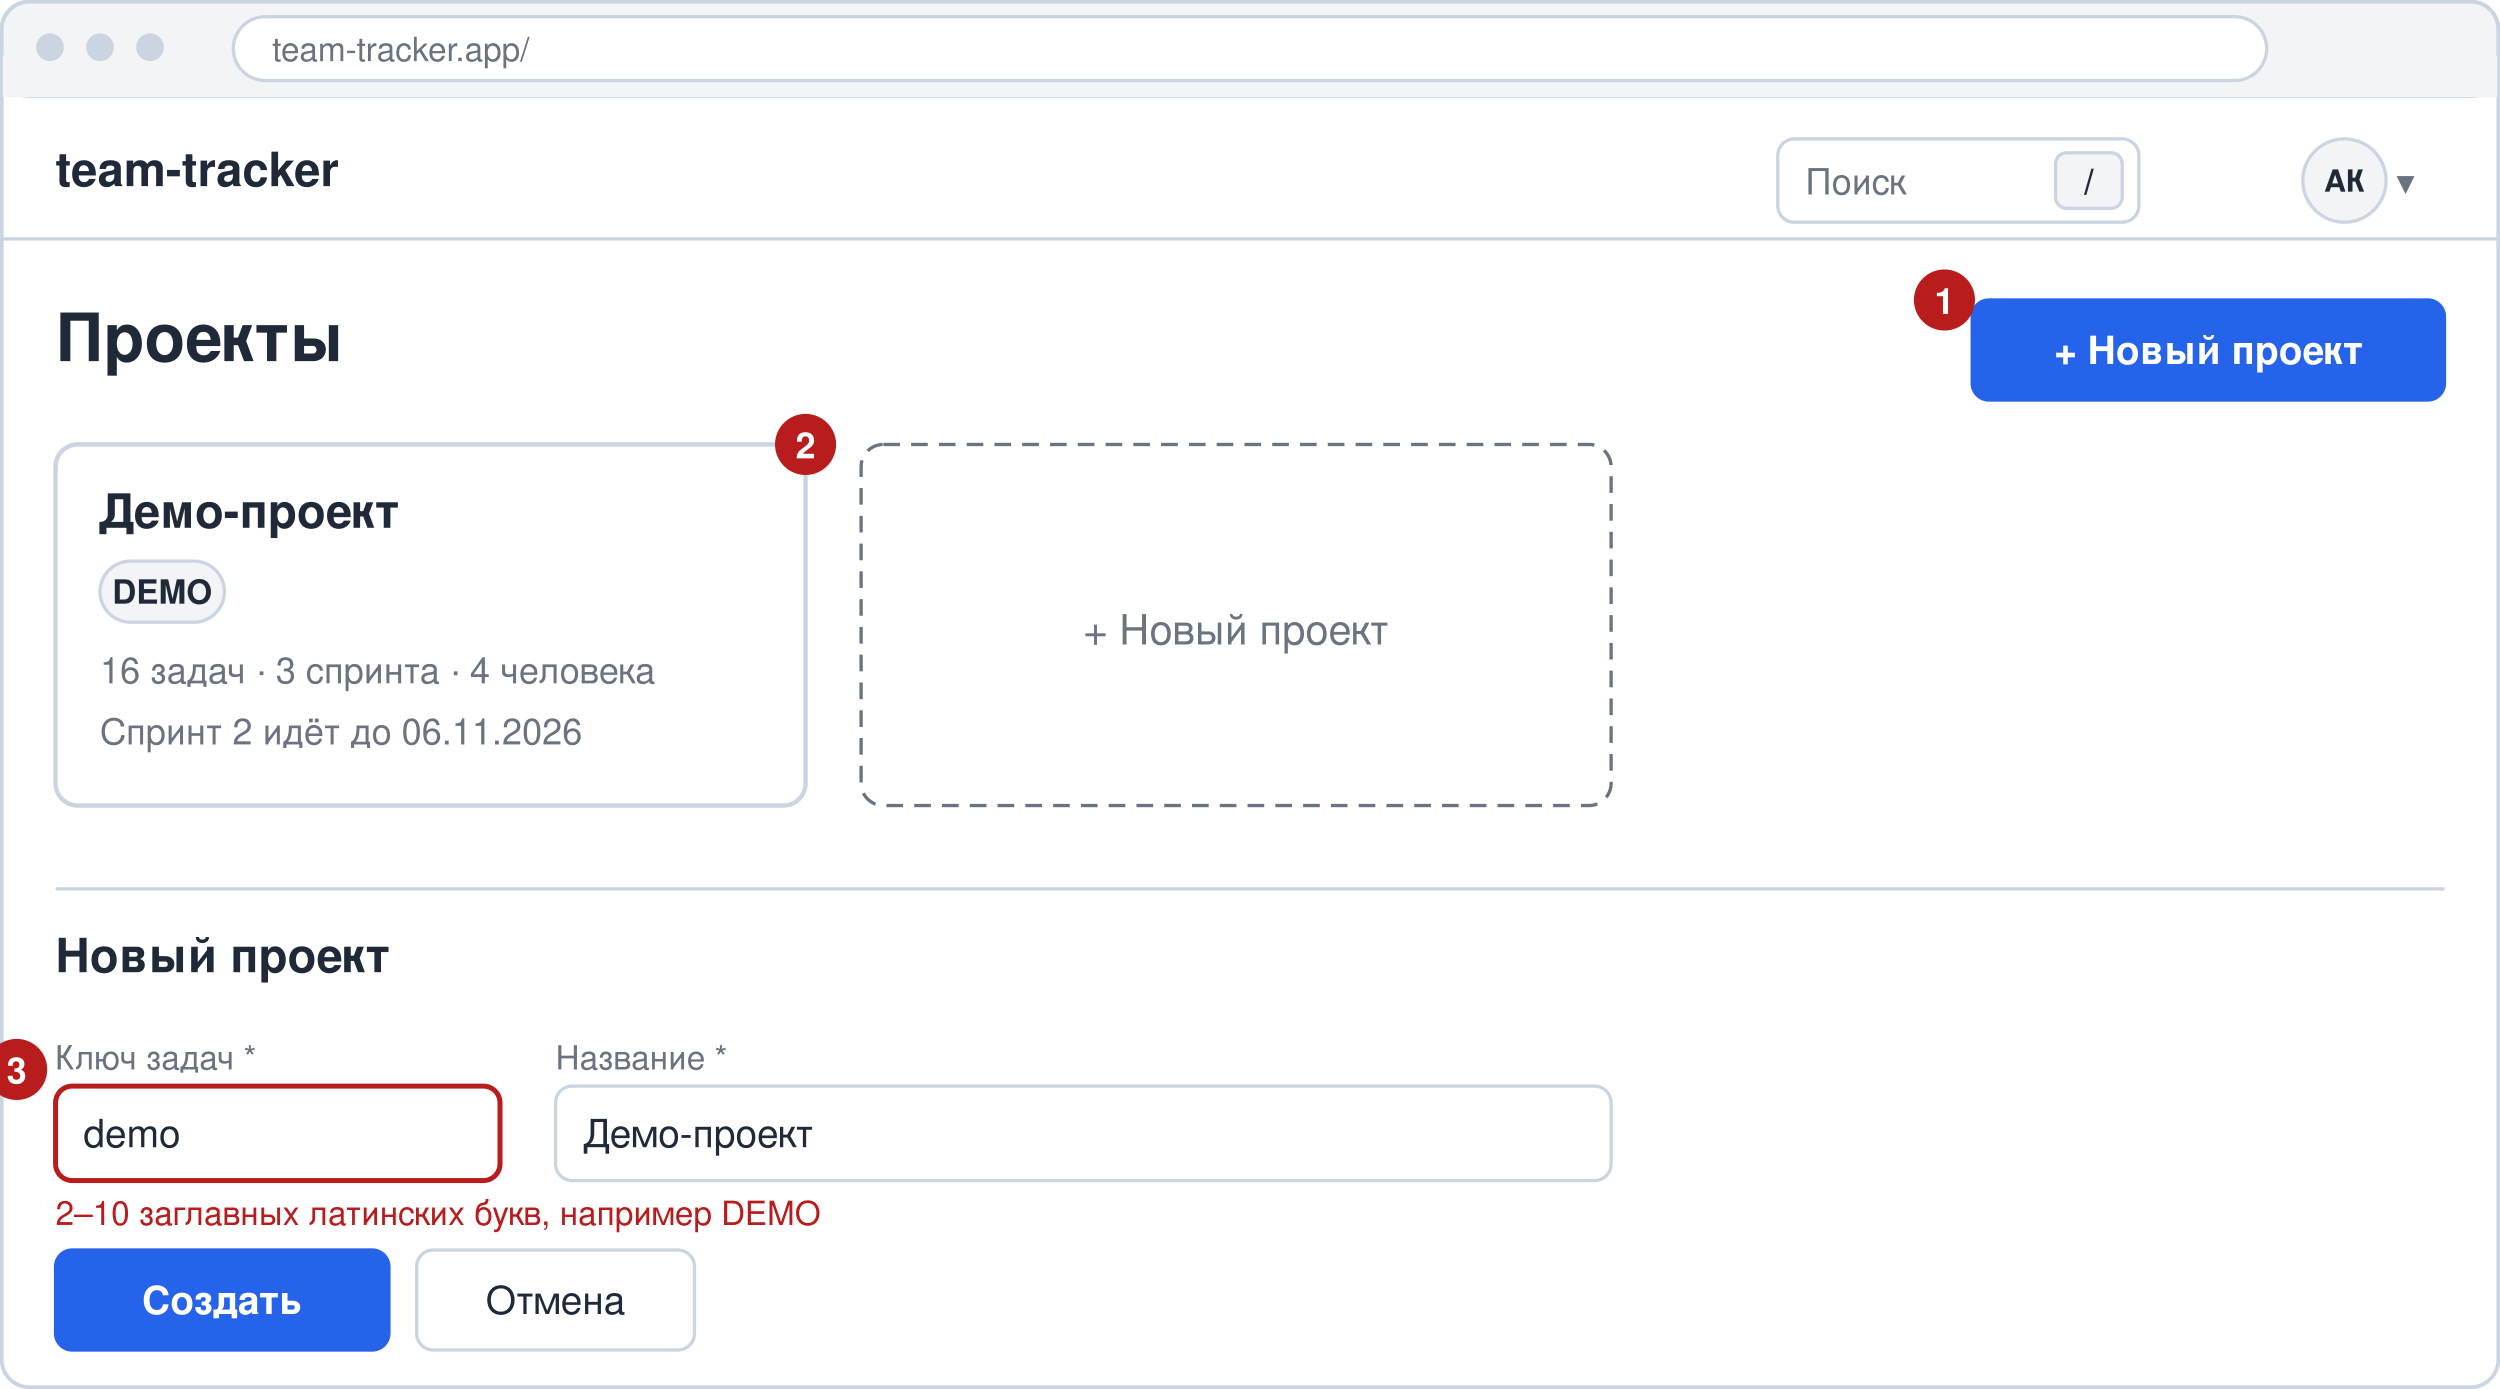
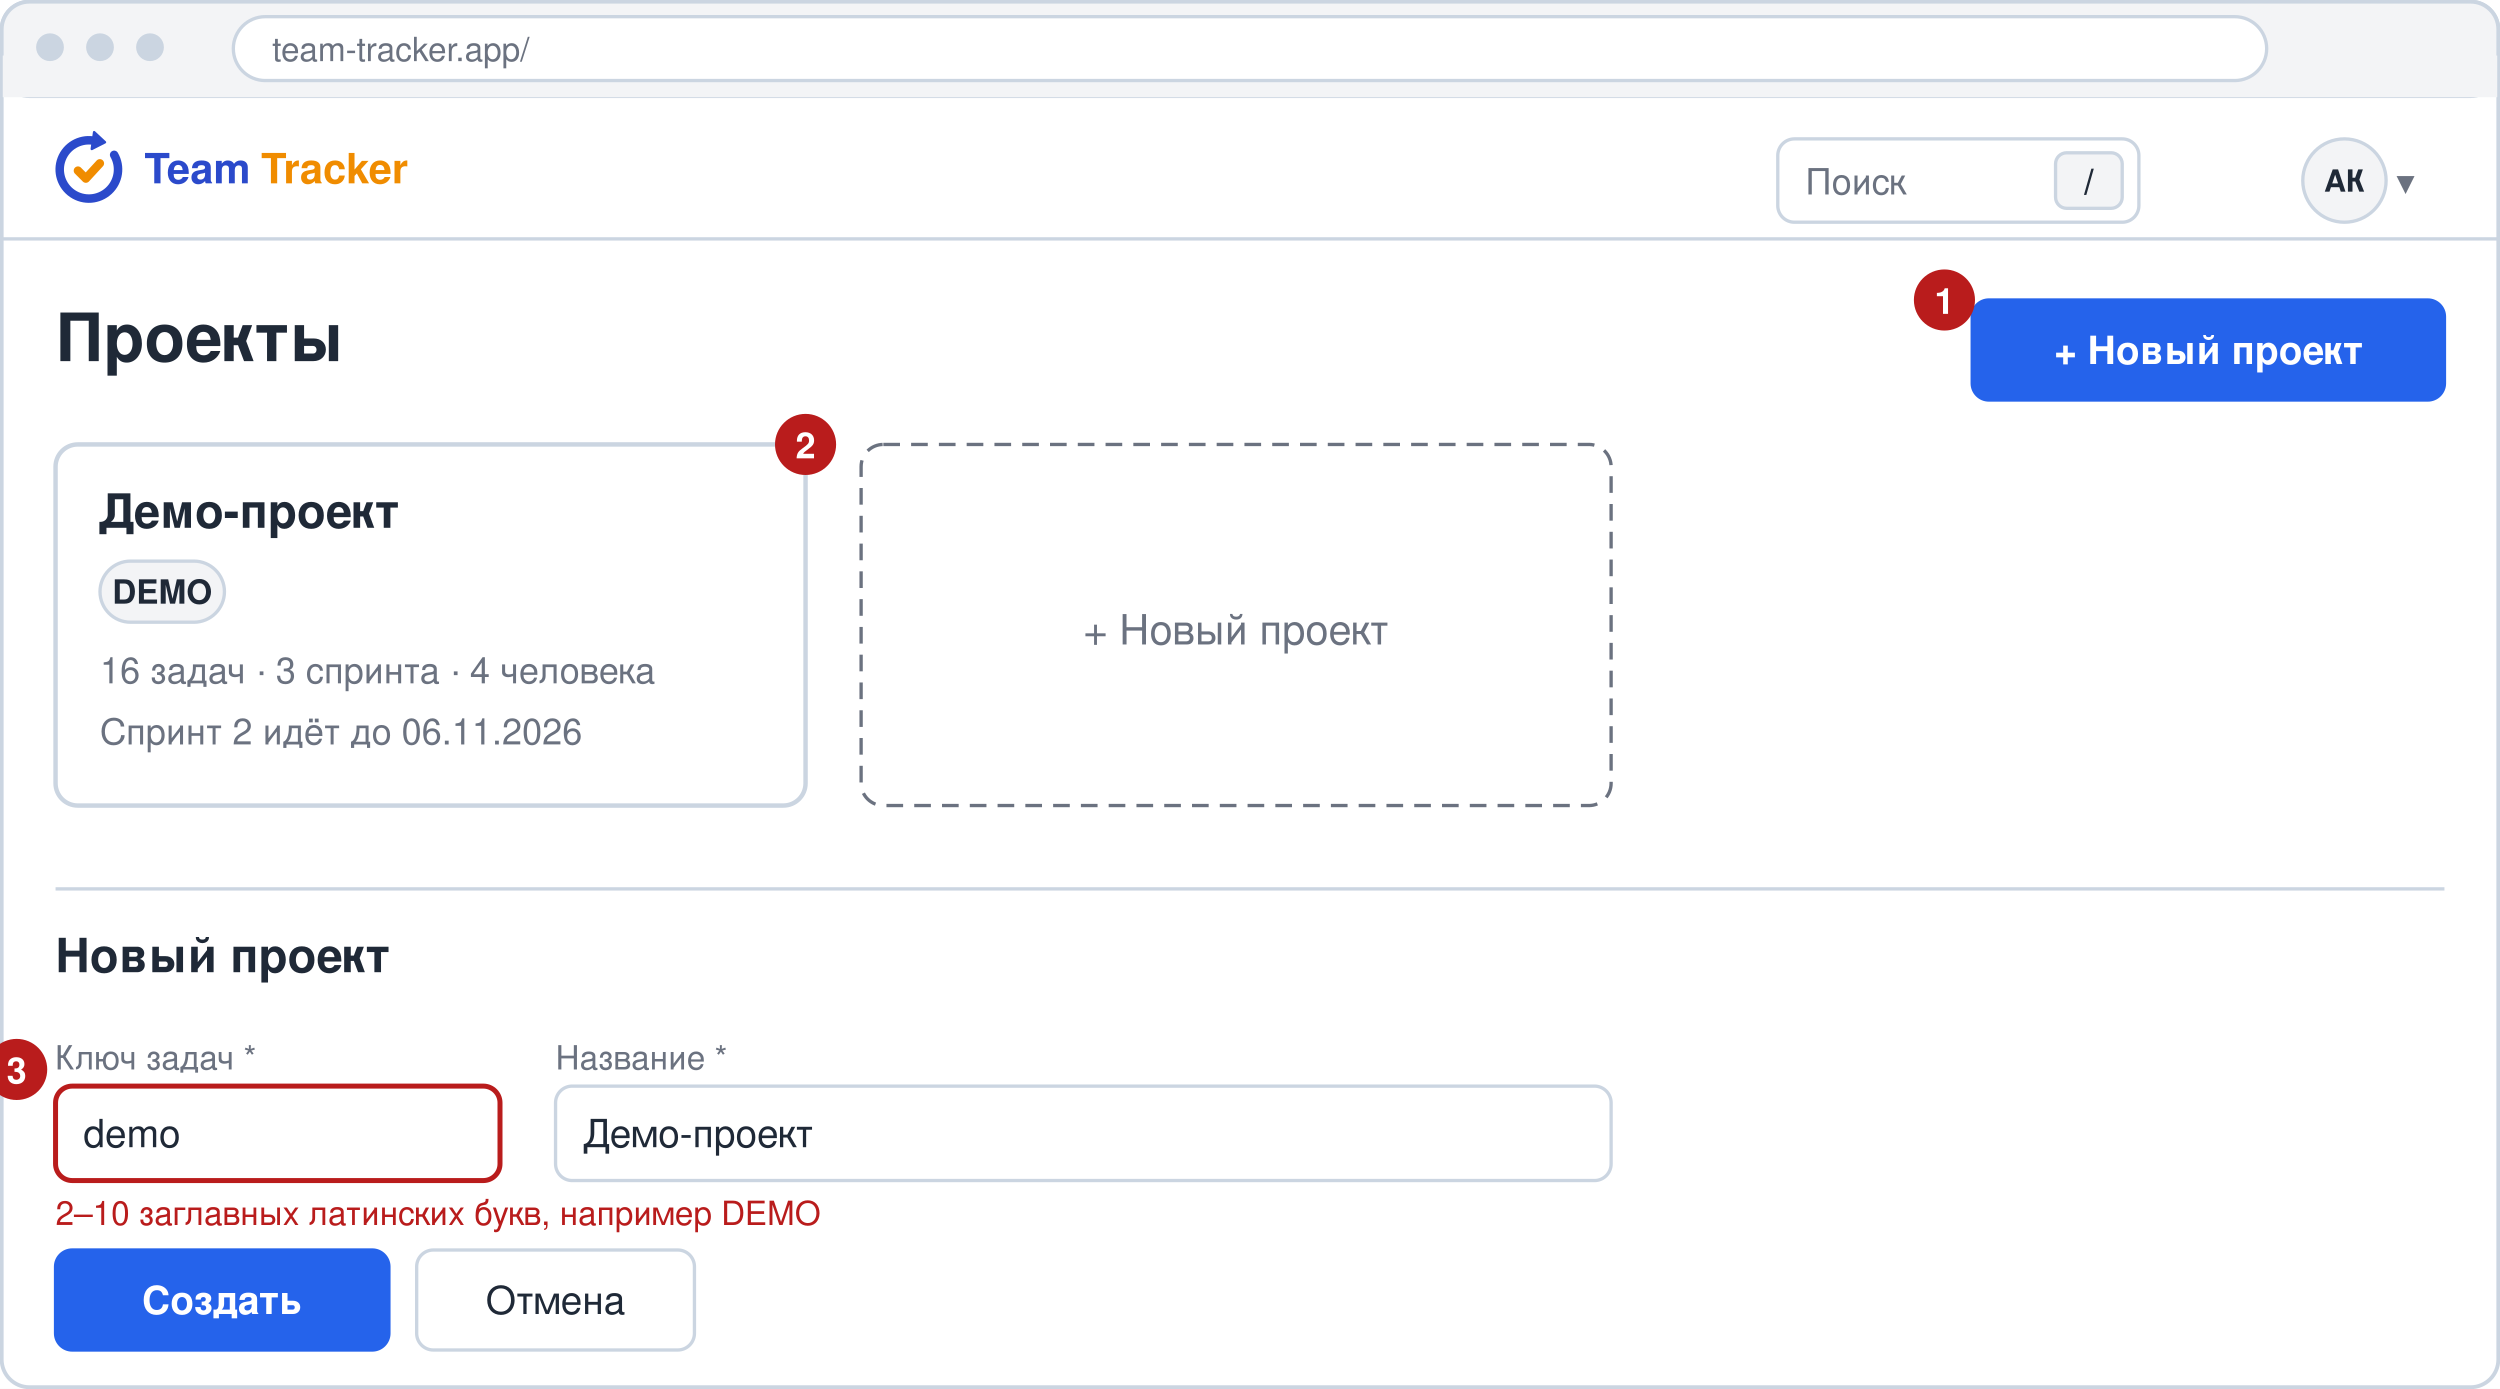
<svg xmlns="http://www.w3.org/2000/svg" width="900" height="500" viewBox="0 0 900 500" font-family="Helvetica, Arial, 'Segoe UI', 'DejaVu Sans', sans-serif" role="img" aria-label="Экран «Проекты»">
  <rect width="900" height="500" fill="#ffffff" />
  <rect x="0.6" y="0.6" width="898.8" height="498.8" rx="10" fill="#ffffff" stroke="#cbd5e1" stroke-width="1.4" />
  <rect x="0.6" y="0.6" width="898.8" height="34" rx="10" fill="#f3f4f6" stroke="#cbd5e1" stroke-width="1.4" />
  <rect x="1" y="20" width="898" height="15" rx="0" fill="#f3f4f6" />
  <circle cx="18" cy="17" r="5" fill="#cbd5e1" />
  <circle cx="36" cy="17" r="5" fill="#cbd5e1" />
  <circle cx="54" cy="17" r="5" fill="#cbd5e1" />
  <rect x="84" y="6" width="732" height="23" rx="11.5" fill="#ffffff" stroke="#cbd5e1" stroke-width="1.2" />
  <text x="98" y="22" text-anchor="start" font-size="12" fill="#6b7280">team-tracker.app/</text>
  <line x1="1" y1="86" x2="899" y2="86" stroke="#cbd5e1" stroke-width="1.2" />
-   <text x="20" y="67" text-anchor="start" font-size="17" font-weight="bold" fill="#1f2937">team-tracker</text>
+   <g transform="translate(18 47) scale(0.4375)">
+     <path d="M52.78 20 A24 24 0 1 1 35.34 8.23" fill="none" stroke="#2B4ACB" stroke-width="7" stroke-linecap="round" />
+     <polygon points="45.24,9.62 36.31,1.30 34.37,15.16" fill="#2B4ACB" stroke="#2B4ACB" stroke-width="2" stroke-linejoin="round" />
+     <polyline points="23,33 29.5,39.5 41,27" fill="none" stroke="#F08C00" stroke-width="7" stroke-linecap="round" stroke-linejoin="round" />
+   </g>
+   <text x="52" y="66" text-anchor="start" font-size="15" font-weight="bold" fill="#2B4ACB">Team</text>
+   <text x="94" y="66" text-anchor="start" font-size="15" font-weight="bold" fill="#F08C00">Tracker</text>
  <rect x="640" y="50" width="130" height="30" rx="6" fill="#ffffff" stroke="#cbd5e1" stroke-width="1.2" />
  <text x="650" y="70" text-anchor="start" font-size="13" fill="#6b7280">Поиск</text>
  <rect x="740" y="55" width="24" height="20" rx="4" fill="#f3f4f6" stroke="#cbd5e1" stroke-width="1.2" />
  <text x="752" y="70" text-anchor="middle" font-size="13" font-weight="bold" fill="#1f2937">/</text>
  <circle cx="844" cy="65" r="15" fill="#f3f4f6" stroke="#cbd5e1" stroke-width="1.2" />
  <text x="844" y="69" text-anchor="middle" font-size="11" font-weight="bold" fill="#1f2937">АК</text>
  <text x="866" y="70" text-anchor="middle" font-size="13" fill="#6b7280">▾</text>
  <text x="20" y="130" text-anchor="start" font-size="24" font-weight="bold" fill="#1f2937">Проекты</text>
  <rect x="710" y="108" width="170" height="36" rx="6" fill="#2563eb" stroke="#2563eb" stroke-width="1.2" />
  <text x="795.0" y="131.04" text-anchor="middle" font-size="14" font-weight="bold" fill="#ffffff">+ Новый проект</text>
  <circle cx="700" cy="108" r="11" fill="#b91c1c" />
  <text x="700" y="113" text-anchor="middle" font-size="13" font-weight="bold" fill="#ffffff">1</text>
  <rect x="20" y="160" width="270" height="130" rx="8" fill="#ffffff" stroke="#cbd5e1" stroke-width="1.6" />
  <text x="36" y="190" text-anchor="start" font-size="17" font-weight="bold" fill="#1f2937">Демо-проект</text>
  <rect x="36" y="202" width="44.8" height="22" rx="11.0" fill="#f3f4f6" stroke="#cbd5e1" stroke-width="1.2" />
  <text x="58.4" y="217.32" text-anchor="middle" font-size="12" font-weight="bold" fill="#1f2937">DEMO</text>
  <text x="36" y="246" text-anchor="start" font-size="13" fill="#6b7280">16 задач · 3 спринта · 4 человека</text>
  <text x="36" y="268" text-anchor="start" font-size="13" fill="#6b7280">Спринт 2 идёт до 06.11.2026</text>
  <circle cx="290" cy="160" r="11" fill="#b91c1c" />
  <text x="290" y="165" text-anchor="middle" font-size="13" font-weight="bold" fill="#ffffff">2</text>
  <rect x="310" y="160" width="270" height="130" rx="8" fill="#ffffff" stroke="#6b7280" stroke-width="1.2" stroke-dasharray="6 4" />
  <text x="445" y="232" text-anchor="middle" font-size="15" fill="#6b7280">+ Новый проект</text>
  <line x1="20" y1="320" x2="880" y2="320" stroke="#cbd5e1" stroke-width="1.2" />
  <text x="20" y="350" text-anchor="start" font-size="17" font-weight="bold" fill="#1f2937">Новый проект</text>
  <text x="20" y="385" text-anchor="start" font-size="12" fill="#6b7280">Ключ задач *</text>
  <rect x="20" y="391" width="160" height="34" rx="6" fill="#ffffff" stroke="#b91c1c" stroke-width="1.8" />
  <text x="30" y="413" text-anchor="start" font-size="14" fill="#1f2937">demo</text>
  <text x="20" y="441" text-anchor="start" font-size="12" fill="#b91c1c">2–10 заглавных латинских букв, например DEMO</text>
  <text x="200" y="385" text-anchor="start" font-size="12" fill="#6b7280">Название *</text>
  <rect x="200" y="391" width="380" height="34" rx="6" fill="#ffffff" stroke="#cbd5e1" stroke-width="1.2" />
  <text x="210" y="413" text-anchor="start" font-size="14" fill="#1f2937">Демо-проект</text>
  <rect x="20" y="450" width="120" height="36" rx="6" fill="#2563eb" stroke="#2563eb" stroke-width="1.2" />
  <text x="80.0" y="473.04" text-anchor="middle" font-size="14" font-weight="bold" fill="#ffffff">Создать</text>
  <rect x="150" y="450" width="100" height="36" rx="6" fill="#ffffff" stroke="#cbd5e1" stroke-width="1.2" />
  <text x="200.0" y="473.04" text-anchor="middle" font-size="14" fill="#1f2937">Отмена</text>
  <circle cx="6" cy="385" r="11" fill="#b91c1c" />
  <text x="6" y="390" text-anchor="middle" font-size="13" font-weight="bold" fill="#ffffff">3</text>
</svg>
